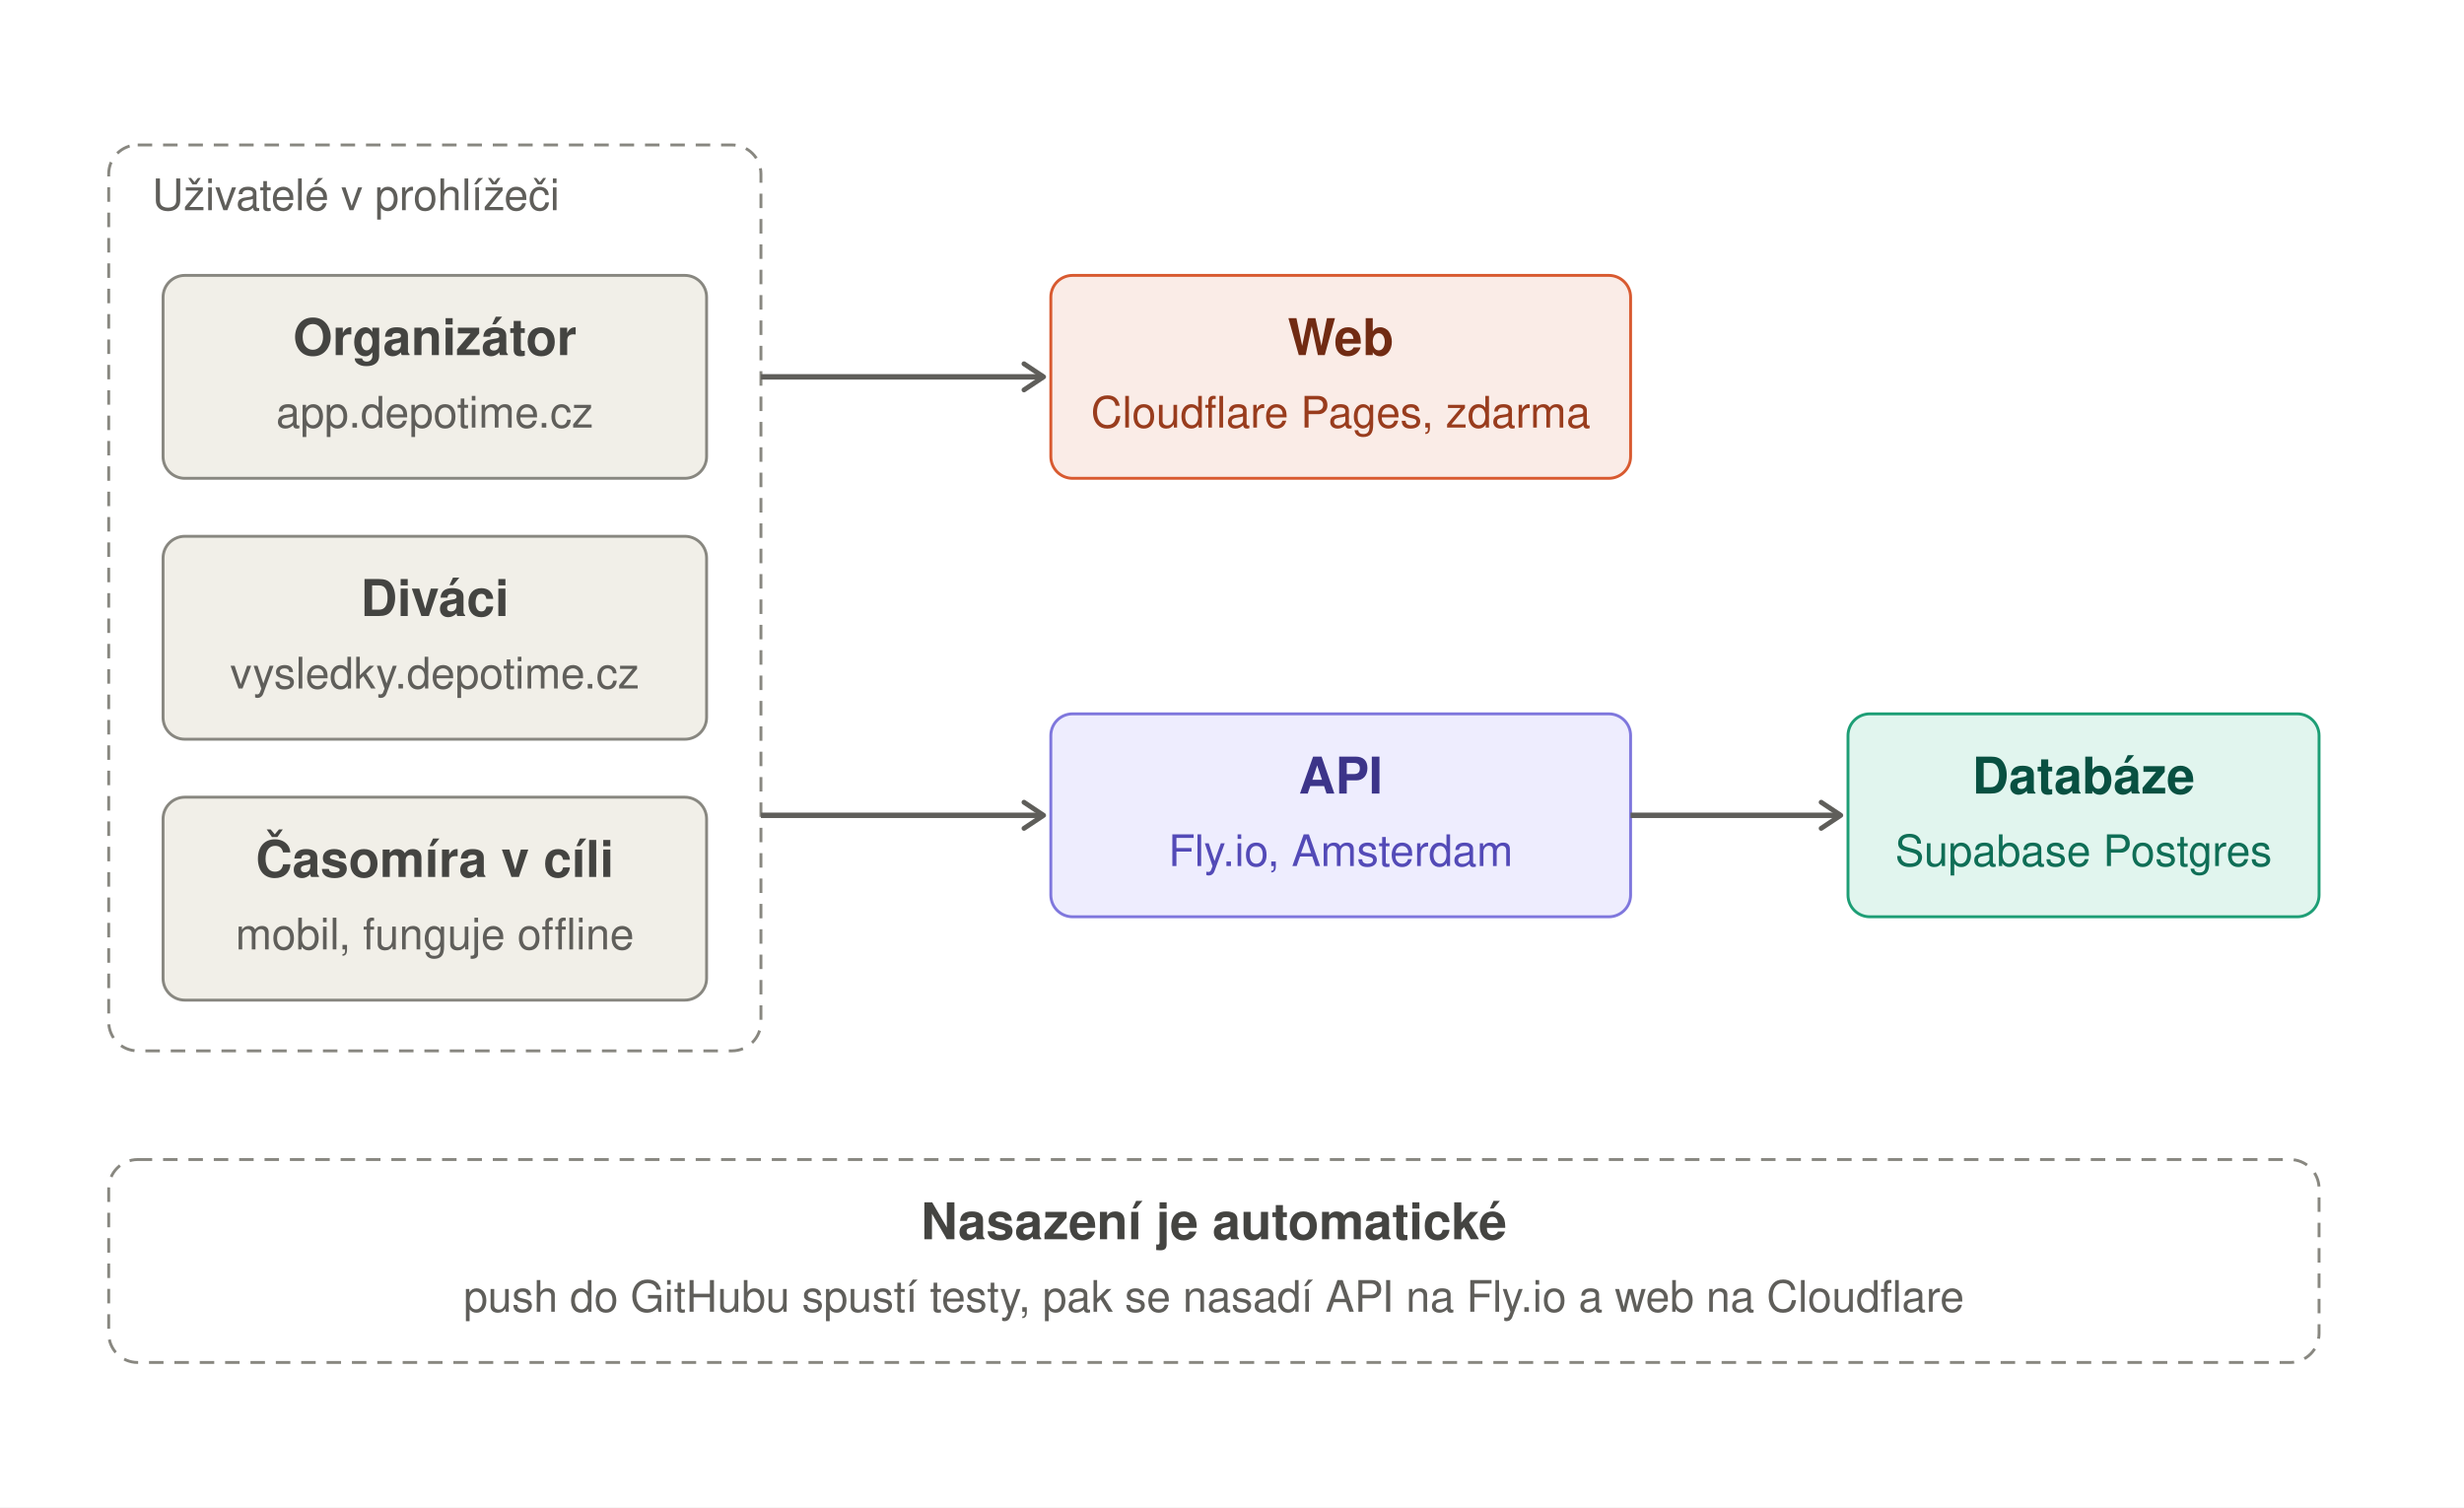
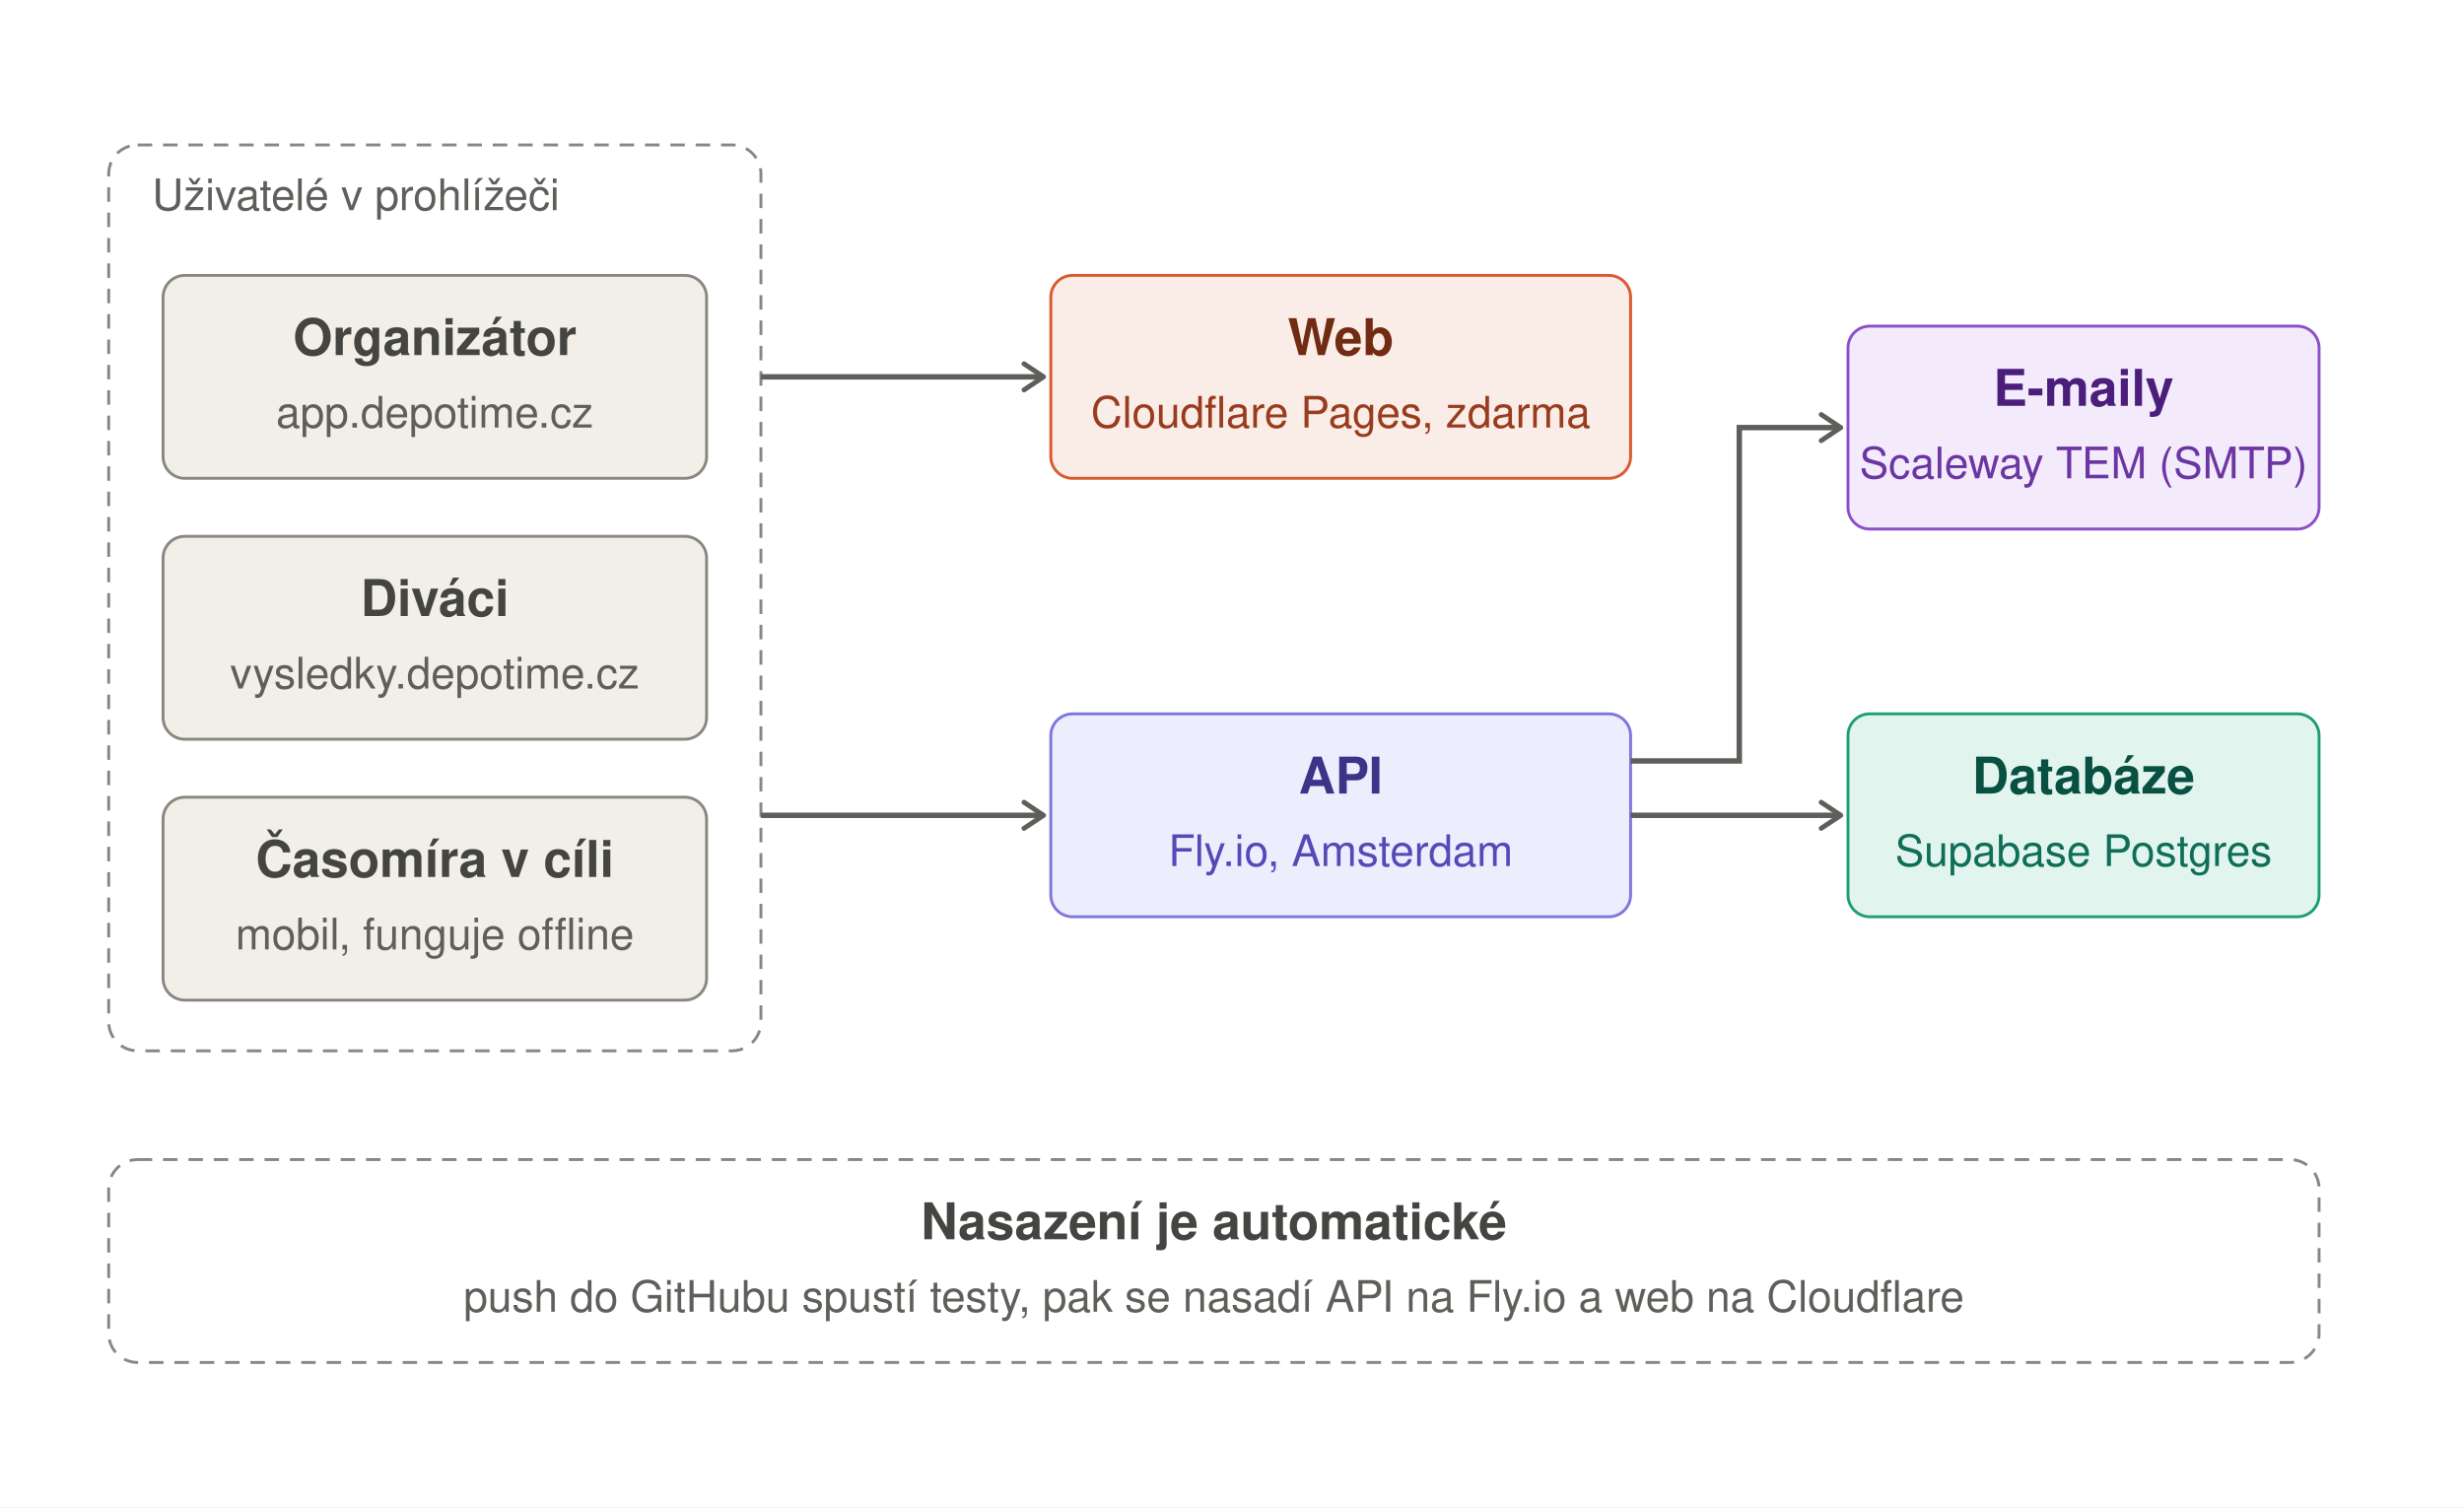
<svg xmlns="http://www.w3.org/2000/svg" viewBox="0 0 680 416" width="680" height="416" font-family="Helvetica, Arial, sans-serif" role="img">
  <rect width="680" height="416" fill="#ffffff" />
  <defs>
    <marker id="a" viewBox="0 0 10 10" refX="8" refY="5" markerWidth="6" markerHeight="6" orient="auto-start-reverse">
      <path d="M2 1L8 5L2 9" fill="none" stroke="#5F5E5A" stroke-width="1.5" stroke-linecap="round" stroke-linejoin="round" />
    </marker>
  </defs>
  <rect x="30" y="40" width="180" height="250" rx="8" fill="none" stroke="#888780" stroke-width="0.8" stroke-dasharray="4 3" />
  <text x="42" y="58" font-size="12" fill="#5F5E5A">Uživatelé v prohlížeči</text>
  <rect x="45" y="76" width="150" height="56" rx="6" fill="#F1EFE8" stroke="#888780" stroke-width="0.8" />
  <text x="120.0" y="98" text-anchor="middle" font-size="14" font-weight="600" fill="#444441">Organizátor</text>
  <text x="120.0" y="118" text-anchor="middle" font-size="12" fill="#5F5E5A">app.depotime.cz</text>
  <rect x="45" y="148" width="150" height="56" rx="6" fill="#F1EFE8" stroke="#888780" stroke-width="0.8" />
  <text x="120.0" y="170" text-anchor="middle" font-size="14" font-weight="600" fill="#444441">Diváci</text>
  <text x="120.0" y="190" text-anchor="middle" font-size="12" fill="#5F5E5A">vysledky.depotime.cz</text>
  <rect x="45" y="220" width="150" height="56" rx="6" fill="#F1EFE8" stroke="#888780" stroke-width="0.8" />
  <text x="120.0" y="242" text-anchor="middle" font-size="14" font-weight="600" fill="#444441">Časomíra v cíli</text>
  <text x="120.0" y="262" text-anchor="middle" font-size="12" fill="#5F5E5A">mobil, funguje offline</text>
  <rect x="290" y="76" width="160" height="56" rx="6" fill="#FAECE7" stroke="#D85A30" stroke-width="0.8" />
  <text x="370.0" y="98" text-anchor="middle" font-size="14" font-weight="600" fill="#712B13">Web</text>
  <text x="370.0" y="118" text-anchor="middle" font-size="12" fill="#993C1D">Cloudflare Pages, zdarma</text>
  <rect x="290" y="197" width="160" height="56" rx="6" fill="#EEEDFE" stroke="#7F77DD" stroke-width="0.8" />
  <text x="370.0" y="219" text-anchor="middle" font-size="14" font-weight="600" fill="#3C3489">API</text>
  <text x="370.0" y="239" text-anchor="middle" font-size="12" fill="#534AB7">Fly.io, Amsterdam</text>
  <rect x="510" y="197" width="130" height="56" rx="6" fill="#E1F5EE" stroke="#1D9E75" stroke-width="0.8" />
  <text x="575.0" y="219" text-anchor="middle" font-size="14" font-weight="600" fill="#085041">Databáze</text>
  <text x="575.0" y="239" text-anchor="middle" font-size="12" fill="#0F6E56">Supabase Postgres</text>
  <line x1="210" y1="104" x2="288" y2="104" stroke="#5F5E5A" stroke-width="1.5" marker-end="url(#a)" />
  <line x1="210" y1="225" x2="288" y2="225" stroke="#5F5E5A" stroke-width="1.5" marker-end="url(#a)" />
  <line x1="450" y1="225" x2="508" y2="225" stroke="#5F5E5A" stroke-width="1.5" marker-end="url(#a)" />
+   <rect x="510" y="90" width="130" height="56" rx="6" fill="#F3EAFB" stroke="#8B4FC9" stroke-width="0.8" />
+   <text x="575.0" y="112" text-anchor="middle" font-size="14" font-weight="600" fill="#4A1E7A">E-maily</text>
+   <text x="575.0" y="132" text-anchor="middle" font-size="12" fill="#6B35A3">Scaleway TEM (SMTP)</text>
+   <polyline points="450,210 480,210 480,118 508,118" fill="none" stroke="#5F5E5A" stroke-width="1.5" marker-end="url(#a)" />
  <rect x="30" y="320" width="610" height="56" rx="8" fill="none" stroke="#888780" stroke-width="0.8" stroke-dasharray="4 3" />
  <text x="42" y="338" font-size="12" fill="#5F5E5A" />
  <text x="335" y="342" text-anchor="middle" font-size="14" font-weight="600" fill="#444441">Nasazení je automatické</text>
  <text x="335" y="362" text-anchor="middle" font-size="12" fill="#5F5E5A">push do GitHubu spustí testy, pak se nasadí API na Fly.io a web na Cloudflare</text>
</svg>
